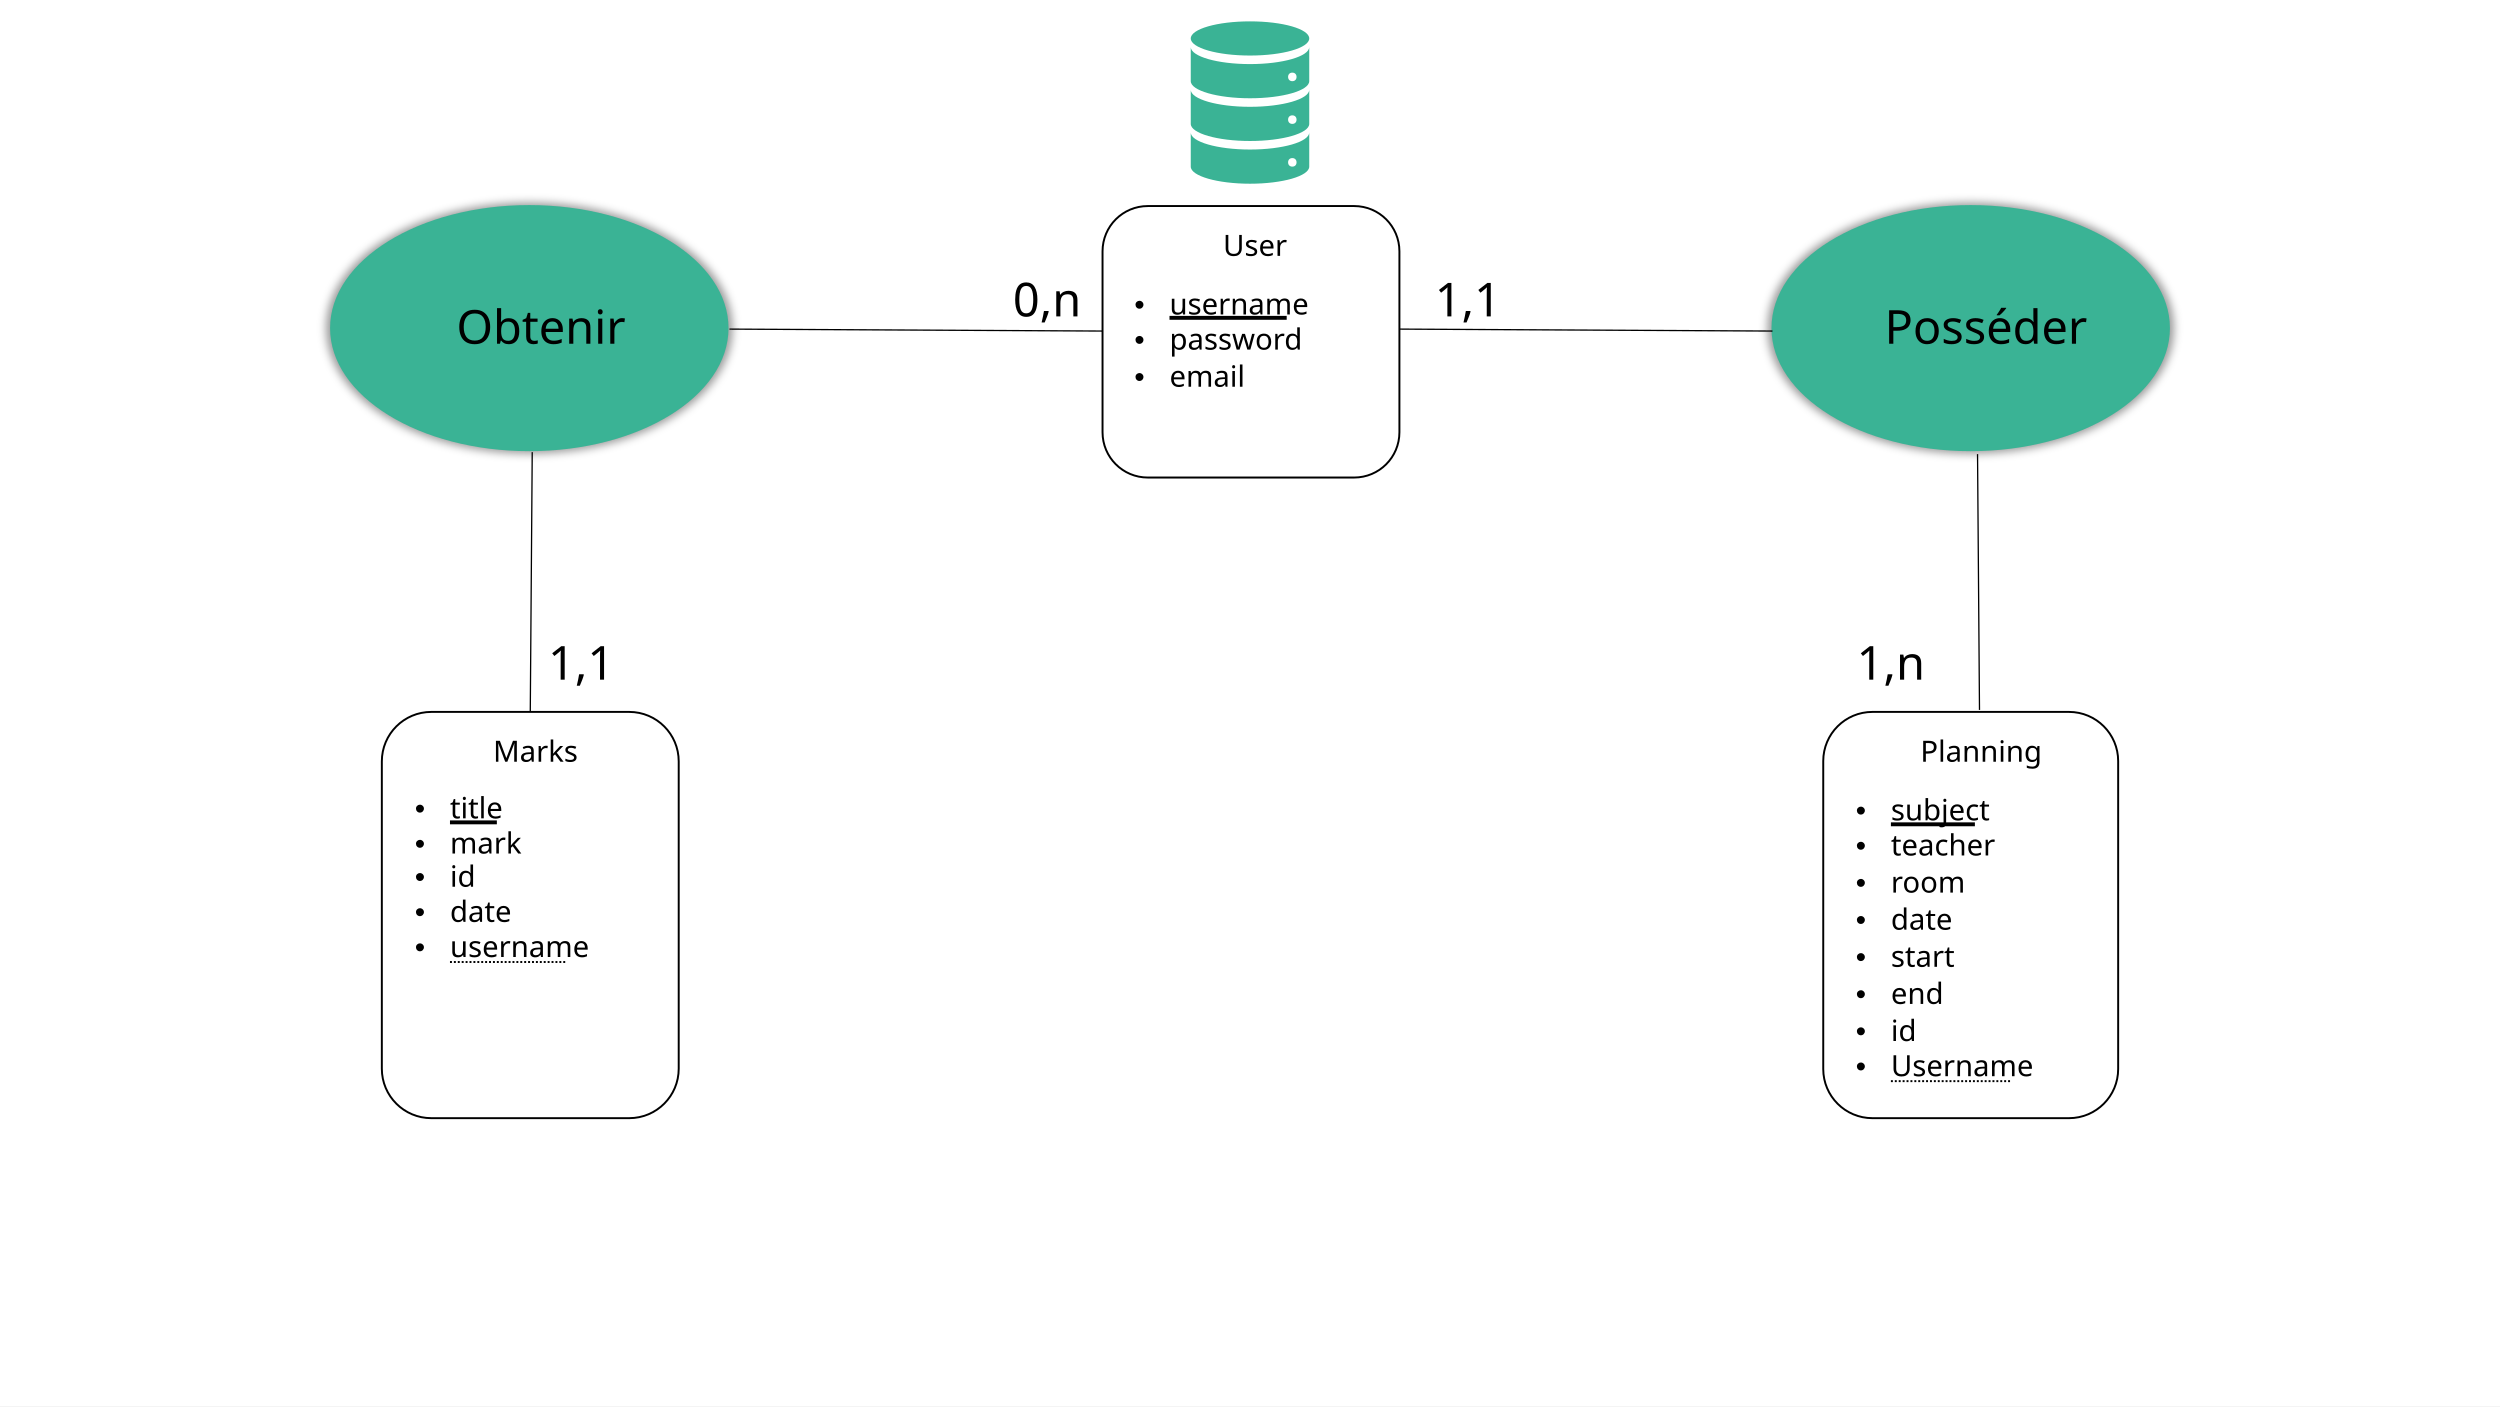
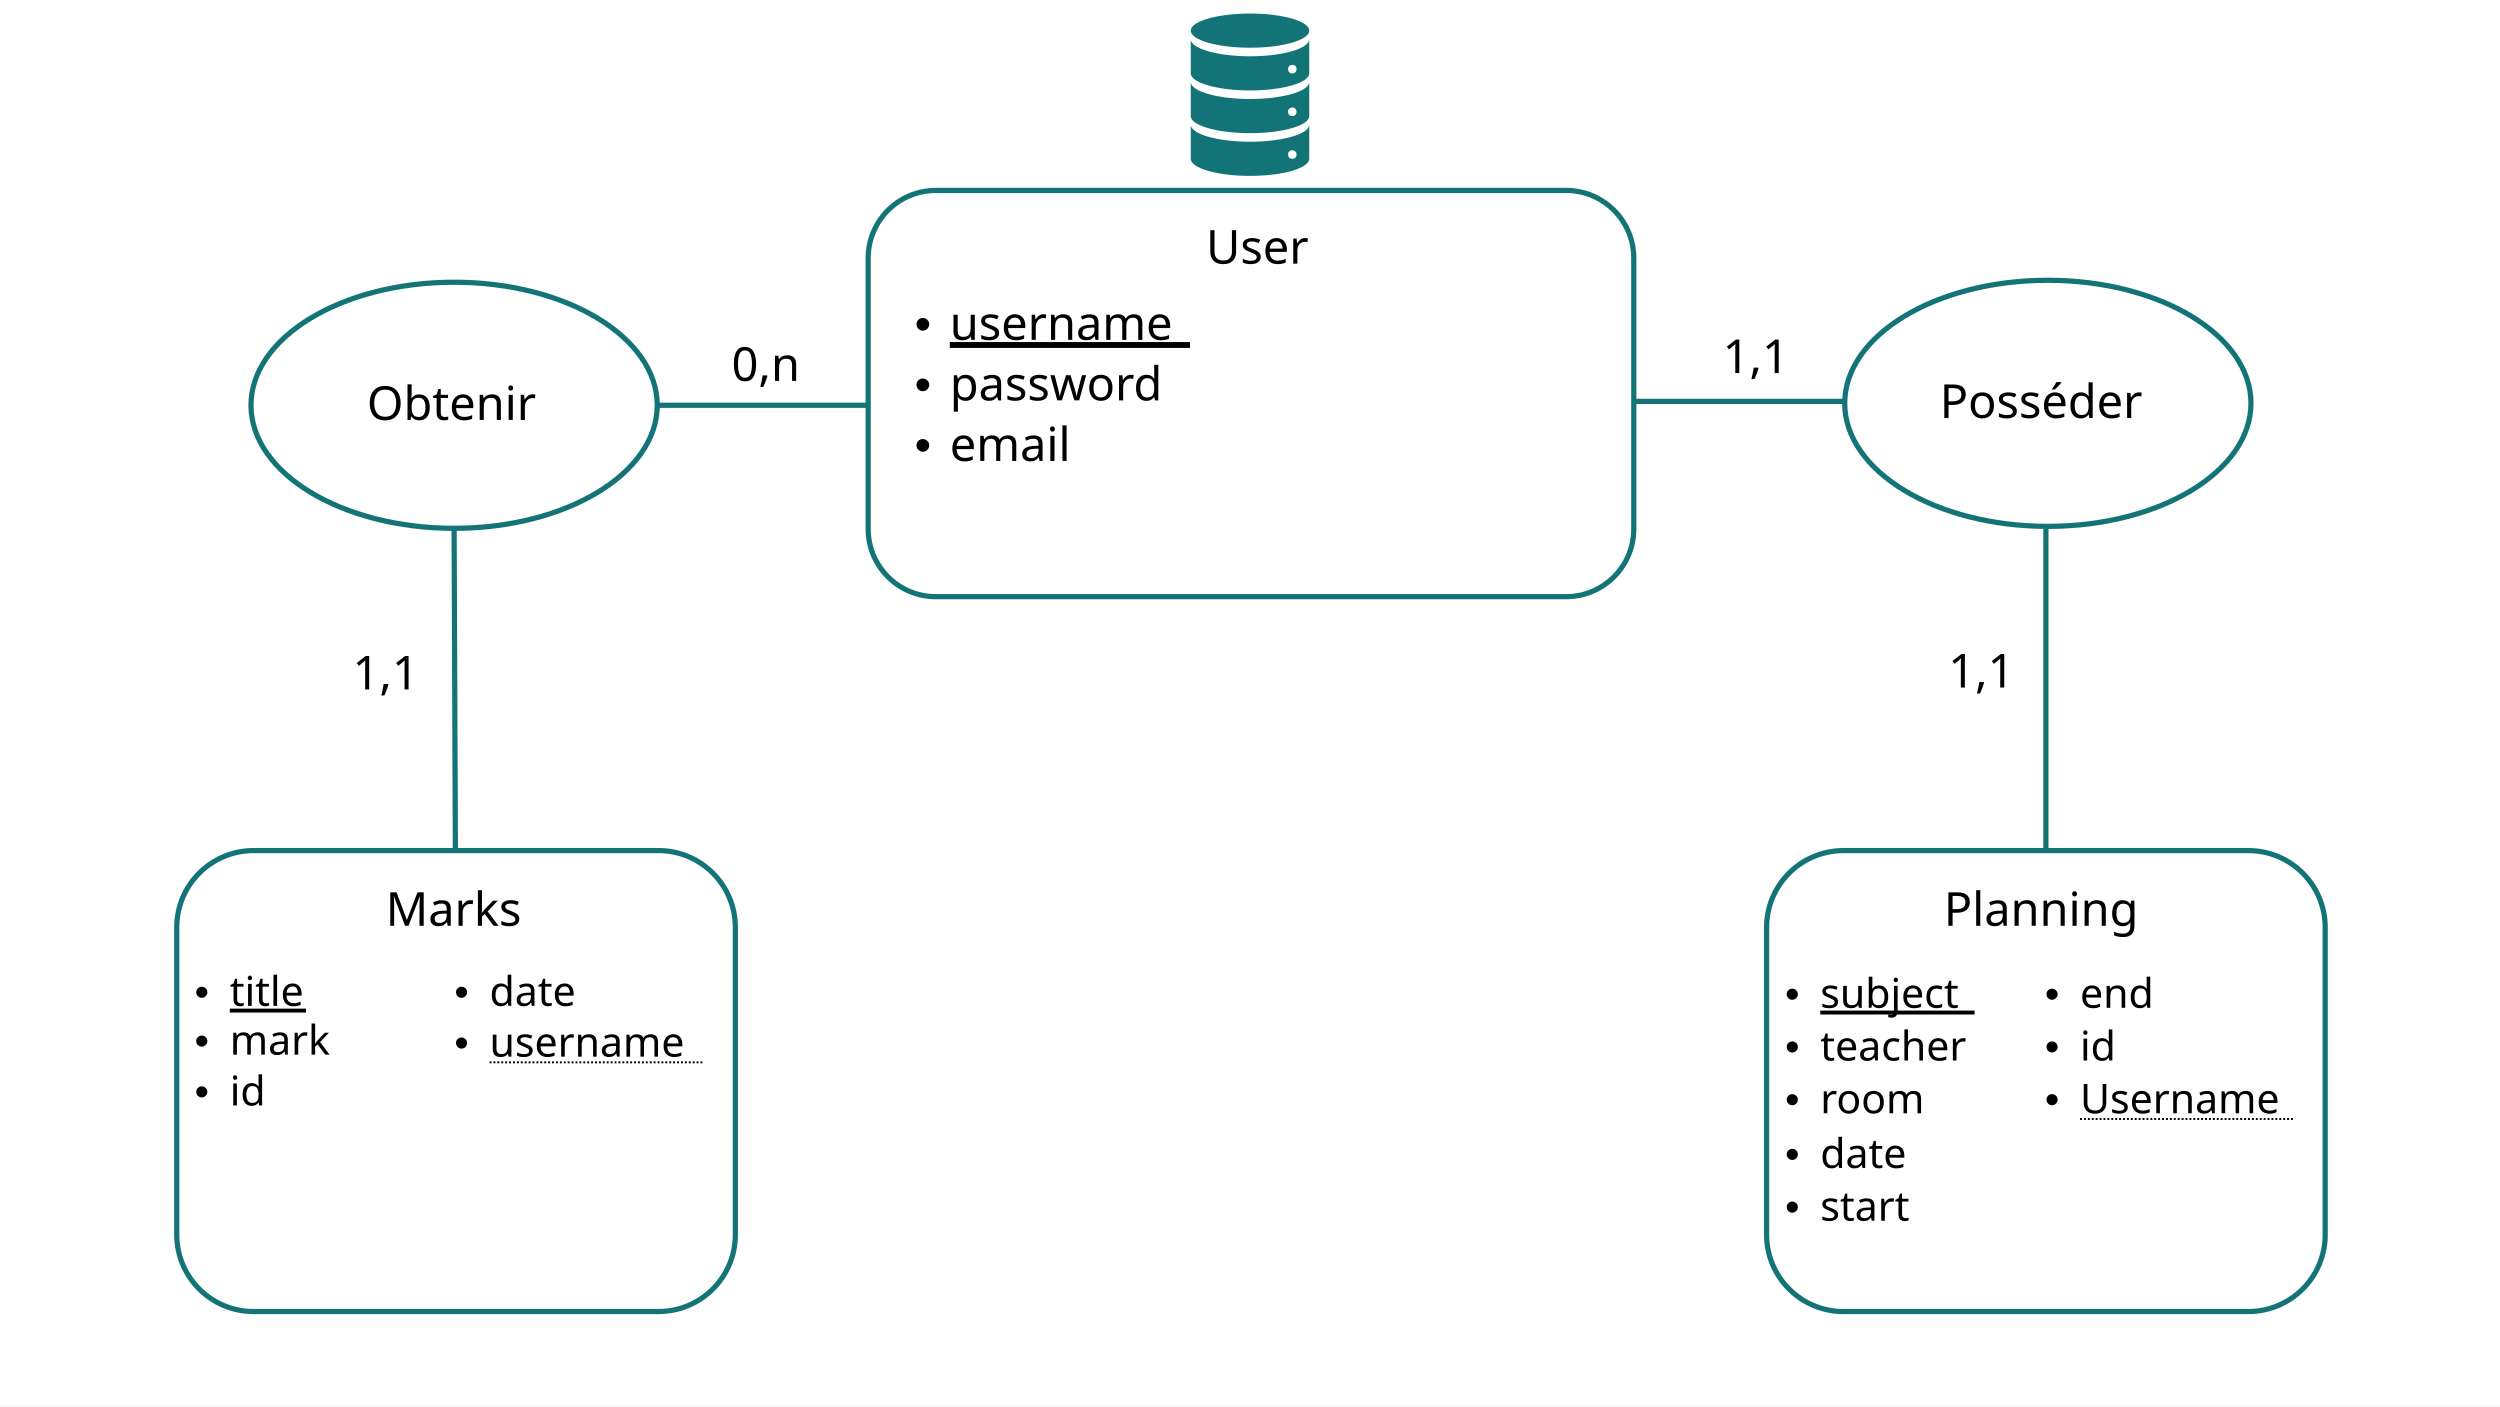
<svg xmlns="http://www.w3.org/2000/svg" width="1280" height="720" overflow="hidden">
  <defs>
-     <filter id="fx0" x="-10%" y="-10%" width="120%" height="120%" filterUnits="userSpaceOnUse" primitiveUnits="userSpaceOnUse">
-       <feComponentTransfer color-interpolation-filters="sRGB">
-         <feFuncR type="discrete" tableValues="0 0" />
-         <feFuncG type="discrete" tableValues="0 0" />
-         <feFuncB type="discrete" tableValues="0 0" />
-         <feFuncA type="linear" slope="0.4" intercept="0" />
-       </feComponentTransfer>
-       <feGaussianBlur stdDeviation="2.222 2.222" />
-     </filter>
-     <filter id="fx1" x="-10%" y="-10%" width="120%" height="120%" filterUnits="userSpaceOnUse" primitiveUnits="userSpaceOnUse">
-       <feComponentTransfer color-interpolation-filters="sRGB">
-         <feFuncR type="discrete" tableValues="0 0" />
-         <feFuncG type="discrete" tableValues="0 0" />
-         <feFuncB type="discrete" tableValues="0 0" />
-         <feFuncA type="linear" slope="0.4" intercept="0" />
-       </feComponentTransfer>
-       <feGaussianBlur stdDeviation="2.222 2.222" />
-     </filter>
-     <clipPath id="clip2">
+     <clipPath id="clip0">
      <rect x="0" y="0" width="1280" height="720" />
    </clipPath>
+     <clipPath id="clip1">
+       <rect x="588" y="-4" width="104" height="105" />
+     </clipPath>
+     <clipPath id="clip2">
+       <rect x="588" y="-4" width="104" height="105" />
+     </clipPath>
    <clipPath id="clip3">
-       <rect x="588" y="0" width="104" height="105" />
-     </clipPath>
-     <clipPath id="clip4">
-       <rect x="588" y="0" width="104" height="105" />
-     </clipPath>
-     <clipPath id="clip5">
-       <rect x="588" y="0" width="104" height="105" />
-     </clipPath>
-     <clipPath id="clip6">
-       <rect x="-4" y="-4" width="232" height="152" />
-     </clipPath>
-     <clipPath id="clip7">
-       <rect x="0" y="0" width="224" height="144" />
-     </clipPath>
-     <clipPath id="clip8">
-       <rect x="-4" y="-4" width="232" height="152" />
-     </clipPath>
-     <clipPath id="clip9">
-       <rect x="0" y="0" width="224" height="144" />
+       <rect x="588" y="-4" width="104" height="105" />
    </clipPath>
  </defs>
-   <g clip-path="url(#clip2)">
+   <g clip-path="url(#clip0)">
    <rect x="0" y="0" width="1280" height="720" fill="#FFFFFF" />
-     <g clip-path="url(#clip3)">
-       <g clip-path="url(#clip4)">
-         <g clip-path="url(#clip5)">
-           <path d="M82.333 19.5C82.333 24.287 68.753 28.167 52 28.167 35.247 28.167 21.667 24.287 21.667 19.5 21.667 14.713 35.247 10.833 52 10.833 68.753 10.833 82.333 14.713 82.333 19.5Z" fill="#3AB395" transform="matrix(1 0 0 1.00962 588 0)" />
-           <path d="M73.667 41.167C72.367 41.167 71.5 40.3 71.5 39 71.5 37.7 72.367 36.833 73.667 36.833 74.967 36.833 75.833 37.7 75.833 39 75.833 40.3 74.967 41.167 73.667 41.167ZM52 32.5C35.317 32.5 21.667 28.6 21.667 23.833L21.667 41.167C21.667 45.933 35.317 49.833 52 49.833 68.683 49.833 82.333 45.933 82.333 41.167L82.333 23.833C82.333 28.6 68.683 32.5 52 32.5Z" fill="#3AB395" transform="matrix(1 0 0 1.00962 588 0)" />
-           <path d="M73.667 62.833C72.367 62.833 71.5 61.967 71.5 60.667 71.5 59.367 72.367 58.5 73.667 58.5 74.967 58.5 75.833 59.367 75.833 60.667 75.833 61.967 74.967 62.833 73.667 62.833ZM52 54.167C35.317 54.167 21.667 50.267 21.667 45.5L21.667 62.833C21.667 67.6 35.317 71.5 52 71.5 68.683 71.5 82.333 67.6 82.333 62.833L82.333 45.5C82.333 50.267 68.683 54.167 52 54.167Z" fill="#3AB395" transform="matrix(1 0 0 1.00962 588 0)" />
-           <path d="M73.667 84.5C72.367 84.5 71.5 83.633 71.5 82.333 71.5 81.033 72.367 80.167 73.667 80.167 74.967 80.167 75.833 81.033 75.833 82.333 75.833 83.633 74.967 84.5 73.667 84.5ZM52 75.833C35.317 75.833 21.667 71.933 21.667 67.167L21.667 84.5C21.667 89.267 35.317 93.167 52 93.167 68.683 93.167 82.333 89.267 82.333 84.5L82.333 67.167C82.333 71.933 68.683 75.833 52 75.833Z" fill="#3AB395" transform="matrix(1 0 0 1.00962 588 0)" />
+     <g clip-path="url(#clip1)">
+       <g clip-path="url(#clip2)">
+         <g clip-path="url(#clip3)">
+           <path d="M82.333 19.5C82.333 24.287 68.753 28.167 52 28.167 35.247 28.167 21.667 24.287 21.667 19.5 21.667 14.713 35.247 10.833 52 10.833 68.753 10.833 82.333 14.713 82.333 19.5Z" fill="#137478" transform="matrix(1 0 0 1.00962 588 -4)" />
+           <path d="M73.667 41.167C72.367 41.167 71.5 40.3 71.5 39 71.5 37.7 72.367 36.833 73.667 36.833 74.967 36.833 75.833 37.7 75.833 39 75.833 40.3 74.967 41.167 73.667 41.167ZM52 32.5C35.317 32.5 21.667 28.6 21.667 23.833L21.667 41.167C21.667 45.933 35.317 49.833 52 49.833 68.683 49.833 82.333 45.933 82.333 41.167L82.333 23.833C82.333 28.6 68.683 32.5 52 32.5Z" fill="#137478" transform="matrix(1 0 0 1.00962 588 -4)" />
+           <path d="M73.667 62.833C72.367 62.833 71.5 61.967 71.5 60.667 71.5 59.367 72.367 58.5 73.667 58.5 74.967 58.5 75.833 59.367 75.833 60.667 75.833 61.967 74.967 62.833 73.667 62.833ZM52 54.167C35.317 54.167 21.667 50.267 21.667 45.5L21.667 62.833C21.667 67.6 35.317 71.5 52 71.5 68.683 71.5 82.333 67.6 82.333 62.833L82.333 45.5C82.333 50.267 68.683 54.167 52 54.167Z" fill="#137478" transform="matrix(1 0 0 1.00962 588 -4)" />
+           <path d="M73.667 84.5C72.367 84.5 71.5 83.633 71.5 82.333 71.5 81.033 72.367 80.167 73.667 80.167 74.967 80.167 75.833 81.033 75.833 82.333 75.833 83.633 74.967 84.5 73.667 84.5ZM52 75.833C35.317 75.833 21.667 71.933 21.667 67.167L21.667 84.5C21.667 89.267 35.317 93.167 52 93.167 68.683 93.167 82.333 89.267 82.333 84.5L82.333 67.167C82.333 71.933 68.683 75.833 52 75.833Z" fill="#137478" transform="matrix(1 0 0 1.00962 588 -4)" />
        </g>
      </g>
    </g>
-     <path d="M564.5 128.667C564.5 115.872 574.872 105.5 587.667 105.5L693.333 105.5C706.128 105.5 716.5 115.872 716.5 128.667L716.5 221.333C716.5 234.128 706.128 244.5 693.333 244.5L587.667 244.5C574.872 244.5 564.5 234.128 564.5 221.333Z" stroke="#000000" stroke-miterlimit="8" fill="#FFFFFF" fill-rule="evenodd" />
-     <text font-family="Calibri,Calibri_MSFontService,sans-serif" font-weight="400" font-size="15" transform="translate(626.2 131)">User<tspan font-family="Arial,Arial_MSFontService,sans-serif" font-size="15" x="-45.413" y="30">•</tspan>
-       <tspan font-size="15" x="-27.413" y="30">username</tspan>
+     <path d="M128.5 207.5C128.5 172.706 175.062 144.5 232.5 144.5 289.938 144.5 336.5 172.706 336.5 207.5 336.5 242.294 289.938 270.5 232.5 270.5 175.062 270.5 128.5 242.294 128.5 207.5Z" stroke="#137478" stroke-width="2.667" stroke-miterlimit="8" fill="#FFFFFF" fill-rule="evenodd" />
+     <text font-family="Poppins,Poppins_MSFontService,sans-serif" font-weight="400" font-size="24" transform="translate(187.852 215)">Obtenir</text>
+     <path d="M944.5 206.5C944.5 171.706 991.062 143.5 1048.5 143.5 1105.94 143.5 1152.5 171.706 1152.5 206.5 1152.5 241.294 1105.94 269.5 1048.5 269.5 991.062 269.5 944.5 241.294 944.5 206.5Z" stroke="#137478" stroke-width="2.667" stroke-miterlimit="8" fill="#FFFFFF" fill-rule="evenodd" />
+     <text font-family="Poppins,Poppins_MSFontService,sans-serif" font-weight="400" font-size="24" transform="translate(993.166 214)">Posséder</text>
+     <path d="M836.5 205.5 944.238 205.5" stroke="#137478" stroke-width="2.667" stroke-miterlimit="8" fill="none" fill-rule="evenodd" />
+     <path d="M0 0 0 164.315" stroke="#137478" stroke-width="2.667" stroke-miterlimit="8" fill="none" fill-rule="evenodd" transform="matrix(1 0 0 -1 1047.5 434.815)" />
+     <text font-family="Calibri,Calibri_MSFontService,sans-serif" font-weight="400" font-size="24" transform="translate(374.575 195)">0,n<tspan font-size="24" x="-194.056" y="158">1,1</tspan>
+       <tspan font-size="24" x="622.925" y="157">1,1</tspan>
+       <tspan font-size="24" x="507.441" y="-4">1,1</tspan>
    </text>
-     <path d="M598.786 161.733 618.786 161.733 638.786 161.733 658.786 161.733 658.786 163.733 638.786 163.733 618.786 163.733 598.786 163.733Z" fill-rule="evenodd" />
-     <text font-family="Arial,Arial_MSFontService,sans-serif" font-weight="400" font-size="15" transform="translate(580.786 179)">•<tspan font-family="Calibri,Calibri_MSFontService,sans-serif" font-size="15" x="18" y="0">password</tspan>
-       <tspan font-size="15" x="0" y="19">•</tspan>
-       <tspan font-family="Calibri,Calibri_MSFontService,sans-serif" font-size="15" x="18" y="19">email</tspan>
+     <path d="M904.5 474.834C904.5 453.111 922.111 435.5 943.834 435.5L1151.17 435.5C1172.89 435.5 1190.5 453.111 1190.5 474.834L1190.5 632.166C1190.5 653.89 1172.89 671.5 1151.17 671.5L943.834 671.5C922.111 671.5 904.5 653.89 904.5 632.166Z" stroke="#137478" stroke-width="2.667" stroke-miterlimit="8" fill="#FFFFFF" fill-rule="evenodd" />
+     <text font-family="Poppins,Poppins_MSFontService,sans-serif" font-weight="400" font-size="24" transform="translate(995.239 474)">Planning<tspan font-family="Arial,Arial_MSFontService,sans-serif" font-size="21" x="-81.259" y="42">•</tspan>
+       <tspan font-size="21" x="-63.259" y="42">subject</tspan>
    </text>
-     <path d="M195.5 389.834C195.5 375.842 206.842 364.5 220.834 364.5L322.166 364.5C336.158 364.5 347.5 375.842 347.5 389.834L347.5 547.166C347.5 561.158 336.158 572.5 322.166 572.5L220.834 572.5C206.842 572.5 195.5 561.158 195.5 547.166Z" stroke="#000000" stroke-miterlimit="8" fill="#FFFFFF" fill-rule="evenodd" />
-     <text font-family="Calibri,Calibri_MSFontService,sans-serif" font-weight="400" font-size="15" transform="translate(252.469 390)">Marks<tspan font-family="Arial,Arial_MSFontService,sans-serif" font-size="15" x="-40.08" y="29">•</tspan>
-       <tspan font-size="15" x="-22.08" y="29">title</tspan>
+     <path d="M931.98 517.42 958.313 517.42 984.646 517.42 1010.98 517.42 1010.98 519.42 984.646 519.42 958.313 519.42 931.98 519.42Z" fill-rule="evenodd" />
+     <text font-family="Arial,Arial_MSFontService,sans-serif" font-weight="400" font-size="21" transform="translate(913.98 543)">•<tspan font-family="Poppins,Poppins_MSFontService,sans-serif" font-size="21" x="18" y="0">teacher</tspan>
+       <tspan font-size="21" x="0" y="27">•</tspan>
+       <tspan font-family="Poppins,Poppins_MSFontService,sans-serif" font-size="21" x="18" y="27">room</tspan>
+       <tspan font-size="21" x="0" y="55">•</tspan>
+       <tspan font-family="Poppins,Poppins_MSFontService,sans-serif" font-size="21" x="18" y="55">date</tspan>
+       <tspan font-size="21" x="0" y="82">•</tspan>
+       <tspan font-family="Poppins,Poppins_MSFontService,sans-serif" font-size="21" x="18" y="82">start</tspan>
+       <tspan font-size="21" x="133" y="-27">•</tspan>
+       <tspan font-family="Poppins,Poppins_MSFontService,sans-serif" font-size="21" x="151" y="-27">end</tspan>
+       <tspan font-size="21" x="133" y="0">•</tspan>
+       <tspan font-family="Poppins,Poppins_MSFontService,sans-serif" font-size="21" x="151" y="0">id</tspan>
+       <tspan font-size="21" x="133" y="27">•</tspan>
+       <tspan font-family="Poppins,Poppins_MSFontService,sans-serif" font-size="21" x="151" y="27">Username</tspan>
    </text>
-     <path d="M230.389 420.048 254.389 420.048 254.389 422.048 230.389 422.048Z" fill-rule="evenodd" />
-     <text font-family="Arial,Arial_MSFontService,sans-serif" font-weight="400" font-size="15" transform="translate(212.389 437)">•<tspan font-family="Calibri,Calibri_MSFontService,sans-serif" font-size="15" x="18" y="0">mark</tspan>
-       <tspan font-size="15" x="0" y="17">•</tspan>
-       <tspan font-family="Calibri,Calibri_MSFontService,sans-serif" font-size="15" x="18" y="17">id</tspan>
-       <tspan font-size="15" x="0" y="35">•</tspan>
-       <tspan font-family="Calibri,Calibri_MSFontService,sans-serif" font-size="15" x="18" y="35">date</tspan>
-       <tspan font-size="15" x="0" y="53">•</tspan>
-       <tspan font-family="Calibri,Calibri_MSFontService,sans-serif" font-size="15" x="18" y="53">username</tspan>
+     <path d="M1064.98 572.42 1065.98 572.42 1065.98 573.42 1064.98 573.42ZM1066.98 572.42 1067.98 572.42 1067.98 573.42 1066.98 573.42ZM1068.98 572.42 1069.98 572.42 1069.98 573.42 1068.98 573.42ZM1070.98 572.42 1071.98 572.42 1071.98 573.42 1070.98 573.42ZM1072.98 572.42 1073.98 572.42 1073.98 573.42 1072.98 573.42ZM1074.98 572.42 1075.98 572.42 1075.98 573.42 1074.98 573.42ZM1076.98 572.42 1077.98 572.42 1077.98 573.42 1076.98 573.42ZM1078.98 572.42 1079.98 572.42 1079.98 573.42 1078.98 573.42ZM1080.98 572.42 1081.98 572.42 1081.98 573.42 1080.98 573.42ZM1082.98 572.42 1083.98 572.42 1083.98 573.42 1082.98 573.42ZM1084.98 572.42 1085.98 572.42 1085.98 573.42 1084.98 573.42ZM1086.98 572.42 1087.98 572.42 1087.98 573.42 1086.98 573.42ZM1088.98 572.42 1089.98 572.42 1089.98 573.42 1088.98 573.42ZM1090.98 572.42 1091.98 572.42 1091.98 573.42 1090.98 573.42ZM1092.98 572.42 1093.98 572.42 1093.98 573.42 1092.98 573.42ZM1094.98 572.42 1095.98 572.42 1095.98 573.42 1094.98 573.42ZM1096.98 572.42 1097.98 572.42 1097.98 573.42 1096.98 573.42ZM1098.98 572.42 1099.98 572.42 1099.98 573.42 1098.98 573.42ZM1100.98 572.42 1101.98 572.42 1101.98 573.42 1100.98 573.42ZM1102.98 572.42 1103.98 572.42 1103.98 573.42 1102.98 573.42ZM1104.98 572.42 1105.98 572.42 1105.98 573.42 1104.98 573.42ZM1106.98 572.42 1107.98 572.42 1107.98 573.42 1106.98 573.42ZM1108.98 572.42 1109.98 572.42 1109.98 573.42 1108.98 573.42ZM1110.98 572.42 1111.98 572.42 1111.98 573.42 1110.98 573.42ZM1112.98 572.42 1113.98 572.42 1113.98 573.42 1112.98 573.42ZM1114.98 572.42 1115.98 572.42 1115.98 573.42 1114.98 573.42ZM1116.98 572.42 1117.98 572.42 1117.98 573.42 1116.98 573.42ZM1118.98 572.42 1119.98 572.42 1119.98 573.42 1118.98 573.42ZM1120.98 572.42 1121.98 572.42 1121.98 573.42 1120.98 573.42ZM1122.98 572.42 1123.98 572.42 1123.98 573.42 1122.98 573.42ZM1124.98 572.42 1125.98 572.42 1125.98 573.42 1124.98 573.42ZM1126.98 572.42 1127.98 572.42 1127.98 573.42 1126.98 573.42ZM1128.98 572.42 1129.98 572.42 1129.98 573.42 1128.98 573.42ZM1130.98 572.42 1131.98 572.42 1131.98 573.42 1130.98 573.42ZM1132.98 572.42 1133.98 572.42 1133.98 573.42 1132.98 573.42ZM1134.98 572.42 1135.98 572.42 1135.98 573.42 1134.98 573.42ZM1136.98 572.42 1137.98 572.42 1137.98 573.42 1136.98 573.42ZM1138.98 572.42 1139.98 572.42 1139.98 573.42 1138.98 573.42ZM1140.98 572.42 1141.98 572.42 1141.98 573.42 1140.98 573.42ZM1142.98 572.42 1143.98 572.42 1143.98 573.42 1142.98 573.42ZM1144.98 572.42 1145.98 572.42 1145.98 573.42 1144.98 573.42ZM1146.98 572.42 1147.98 572.42 1147.98 573.42 1146.98 573.42ZM1148.98 572.42 1149.98 572.42 1149.98 573.42 1148.98 573.42ZM1150.98 572.42 1151.98 572.42 1151.98 573.42 1150.98 573.42ZM1152.98 572.42 1153.98 572.42 1153.98 573.42 1152.98 573.42ZM1154.98 572.42 1155.98 572.42 1155.98 573.42 1154.98 573.42ZM1156.98 572.42 1157.98 572.42 1157.98 573.42 1156.98 573.42ZM1158.98 572.42 1159.98 572.42 1159.98 573.42 1158.98 573.42ZM1160.98 572.42 1161.98 572.42 1161.98 573.42 1160.98 573.42ZM1162.98 572.42 1163.98 572.42 1163.98 573.42 1162.98 573.42ZM1164.98 572.42 1165.98 572.42 1165.98 573.42 1164.98 573.42ZM1166.98 572.42 1167.98 572.42 1167.98 573.42 1166.98 573.42ZM1168.98 572.42 1169.98 572.42 1169.98 573.42 1168.98 573.42ZM1170.98 572.42 1171.98 572.42 1171.98 573.42 1170.98 573.42ZM1172.98 572.42 1173.98 572.42 1173.98 573.42 1172.98 573.42Z" fill-rule="evenodd" />
+     <path d="M90.5 474.834C90.5 453.111 108.111 435.5 129.834 435.5L337.166 435.5C358.89 435.5 376.5 453.111 376.5 474.834L376.5 632.166C376.5 653.89 358.89 671.5 337.166 671.5L129.834 671.5C108.111 671.5 90.5 653.89 90.5 632.166Z" stroke="#137478" stroke-width="2.667" stroke-miterlimit="8" fill="#FFFFFF" fill-rule="evenodd" />
+     <text font-family="Poppins,Poppins_MSFontService,sans-serif" font-weight="400" font-size="24" transform="translate(197.494 474)">Marks<tspan font-family="Arial,Arial_MSFontService,sans-serif" font-size="21" x="-97.846" y="41">•</tspan>
+       <tspan font-size="21" x="-79.846" y="41">title</tspan>
    </text>
-     <path d="M230.389 492.048 231.389 492.048 231.389 493.048 230.389 493.048ZM232.389 492.048 233.389 492.048 233.389 493.048 232.389 493.048ZM234.389 492.048 235.389 492.048 235.389 493.048 234.389 493.048ZM236.389 492.048 237.389 492.048 237.389 493.048 236.389 493.048ZM238.389 492.048 239.389 492.048 239.389 493.048 238.389 493.048ZM240.389 492.048 241.389 492.048 241.389 493.048 240.389 493.048ZM242.389 492.048 243.389 492.048 243.389 493.048 242.389 493.048ZM244.389 492.048 245.389 492.048 245.389 493.048 244.389 493.048ZM246.389 492.048 247.389 492.048 247.389 493.048 246.389 493.048ZM248.389 492.048 249.389 492.048 249.389 493.048 248.389 493.048ZM250.389 492.048 251.389 492.048 251.389 493.048 250.389 493.048ZM252.389 492.048 253.389 492.048 253.389 493.048 252.389 493.048ZM254.389 492.048 255.389 492.048 255.389 493.048 254.389 493.048ZM256.389 492.048 257.389 492.048 257.389 493.048 256.389 493.048ZM258.389 492.048 259.389 492.048 259.389 493.048 258.389 493.048ZM260.389 492.048 261.389 492.048 261.389 493.048 260.389 493.048ZM262.389 492.048 263.389 492.048 263.389 493.048 262.389 493.048ZM264.389 492.048 265.389 492.048 265.389 493.048 264.389 493.048ZM266.389 492.048 267.389 492.048 267.389 493.048 266.389 493.048ZM268.389 492.048 269.389 492.048 269.389 493.048 268.389 493.048ZM270.389 492.048 271.389 492.048 271.389 493.048 270.389 493.048ZM272.389 492.048 273.389 492.048 273.389 493.048 272.389 493.048ZM274.389 492.048 275.389 492.048 275.389 493.048 274.389 493.048ZM276.389 492.048 277.389 492.048 277.389 493.048 276.389 493.048ZM278.389 492.048 279.389 492.048 279.389 493.048 278.389 493.048ZM280.389 492.048 281.389 492.048 281.389 493.048 280.389 493.048ZM282.389 492.048 283.389 492.048 283.389 493.048 282.389 493.048ZM284.389 492.048 285.389 492.048 285.389 493.048 284.389 493.048ZM286.389 492.048 287.389 492.048 287.389 493.048 286.389 493.048ZM288.389 492.048 289.389 492.048 289.389 493.048 288.389 493.048Z" fill-rule="evenodd" />
-     <path d="M933.5 389.667C933.5 375.768 944.768 364.5 958.667 364.5L1059.33 364.5C1073.23 364.5 1084.5 375.768 1084.5 389.667L1084.5 547.333C1084.5 561.232 1073.23 572.5 1059.33 572.5L958.667 572.5C944.768 572.5 933.5 561.232 933.5 547.333Z" stroke="#000000" stroke-miterlimit="8" fill="#FFFFFF" fill-rule="evenodd" />
-     <text font-family="Calibri,Calibri_MSFontService,sans-serif" font-weight="400" font-size="15" transform="translate(983.223 390)">Planning<tspan font-family="Arial,Arial_MSFontService,sans-serif" font-size="15" x="-33.08" y="30">•</tspan>
-       <tspan font-size="15" x="-15.08" y="30">subject</tspan>
+     <path d="M117.648 516.42 137.148 516.42 156.648 516.42 156.648 518.42 137.148 518.42 117.648 518.42Z" fill-rule="evenodd" />
+     <text font-family="Arial,Arial_MSFontService,sans-serif" font-weight="400" font-size="21" transform="translate(99.6482 540)">•<tspan font-family="Poppins,Poppins_MSFontService,sans-serif" font-size="21" x="18" y="0">mark</tspan>
+       <tspan font-size="21" x="0" y="26">•</tspan>
+       <tspan font-family="Poppins,Poppins_MSFontService,sans-serif" font-size="21" x="18" y="26">id</tspan>
+       <tspan font-size="21" x="133" y="-25">•</tspan>
+       <tspan font-family="Poppins,Poppins_MSFontService,sans-serif" font-size="21" x="151" y="-25">date</tspan>
+       <tspan font-size="21" x="133" y="1">•</tspan>
+       <tspan font-family="Poppins,Poppins_MSFontService,sans-serif" font-size="21" x="151" y="1">username</tspan>
    </text>
-     <path d="M968.143 421.048 989.643 421.048 1011.14 421.048 1011.14 423.048 989.643 423.048 968.143 423.048Z" fill-rule="evenodd" />
-     <text font-family="Arial,Arial_MSFontService,sans-serif" font-weight="400" font-size="15" transform="translate(950.143 438)">•<tspan font-family="Calibri,Calibri_MSFontService,sans-serif" font-size="15" x="18" y="0">teacher</tspan>
-       <tspan font-size="15" x="0" y="19">•</tspan>
-       <tspan font-family="Calibri,Calibri_MSFontService,sans-serif" font-size="15" x="18" y="19">room</tspan>
-       <tspan font-size="15" x="0" y="38">•</tspan>
-       <tspan font-family="Calibri,Calibri_MSFontService,sans-serif" font-size="15" x="18" y="38">date</tspan>
-       <tspan font-size="15" x="0" y="57">•</tspan>
-       <tspan font-family="Calibri,Calibri_MSFontService,sans-serif" font-size="15" x="18" y="57">start</tspan>
-       <tspan font-size="15" x="0" y="76">•</tspan>
-       <tspan font-family="Calibri,Calibri_MSFontService,sans-serif" font-size="15" x="18" y="76">end</tspan>
-       <tspan font-size="15" x="0" y="95">•</tspan>
-       <tspan font-family="Calibri,Calibri_MSFontService,sans-serif" font-size="15" x="18" y="95">id</tspan>
-       <tspan font-size="15" x="0" y="113">•</tspan>
-       <tspan font-family="Calibri,Calibri_MSFontService,sans-serif" font-size="15" x="18" y="113">Username</tspan>
+     <path d="M250.648 543.42 251.648 543.42 251.648 544.42 250.648 544.42ZM252.648 543.42 253.648 543.42 253.648 544.42 252.648 544.42ZM254.648 543.42 255.648 543.42 255.648 544.42 254.648 544.42ZM256.648 543.42 257.648 543.42 257.648 544.42 256.648 544.42ZM258.648 543.42 259.648 543.42 259.648 544.42 258.648 544.42ZM260.648 543.42 261.648 543.42 261.648 544.42 260.648 544.42ZM262.648 543.42 263.648 543.42 263.648 544.42 262.648 544.42ZM264.648 543.42 265.648 543.42 265.648 544.42 264.648 544.42ZM266.648 543.42 267.648 543.42 267.648 544.42 266.648 544.42ZM268.648 543.42 269.648 543.42 269.648 544.42 268.648 544.42ZM270.648 543.42 271.648 543.42 271.648 544.42 270.648 544.42ZM272.648 543.42 273.648 543.42 273.648 544.42 272.648 544.42ZM274.648 543.42 275.648 543.42 275.648 544.42 274.648 544.42ZM276.648 543.42 277.648 543.42 277.648 544.42 276.648 544.42ZM278.648 543.42 279.648 543.42 279.648 544.42 278.648 544.42ZM280.648 543.42 281.648 543.42 281.648 544.42 280.648 544.42ZM282.648 543.42 283.648 543.42 283.648 544.42 282.648 544.42ZM284.648 543.42 285.648 543.42 285.648 544.42 284.648 544.42ZM286.648 543.42 287.648 543.42 287.648 544.42 286.648 544.42ZM288.648 543.42 289.648 543.42 289.648 544.42 288.648 544.42ZM290.648 543.42 291.648 543.42 291.648 544.42 290.648 544.42ZM292.648 543.42 293.648 543.42 293.648 544.42 292.648 544.42ZM294.648 543.42 295.648 543.42 295.648 544.42 294.648 544.42ZM296.648 543.42 297.648 543.42 297.648 544.42 296.648 544.42ZM298.648 543.42 299.648 543.42 299.648 544.42 298.648 544.42ZM300.648 543.42 301.648 543.42 301.648 544.42 300.648 544.42ZM302.648 543.42 303.648 543.42 303.648 544.42 302.648 544.42ZM304.648 543.42 305.648 543.42 305.648 544.42 304.648 544.42ZM306.648 543.42 307.648 543.42 307.648 544.42 306.648 544.42ZM308.648 543.42 309.648 543.42 309.648 544.42 308.648 544.42ZM310.648 543.42 311.648 543.42 311.648 544.42 310.648 544.42ZM312.648 543.42 313.648 543.42 313.648 544.42 312.648 544.42ZM314.648 543.42 315.648 543.42 315.648 544.42 314.648 544.42ZM316.648 543.42 317.648 543.42 317.648 544.42 316.648 544.42ZM318.648 543.42 319.648 543.42 319.648 544.42 318.648 544.42ZM320.648 543.42 321.648 543.42 321.648 544.42 320.648 544.42ZM322.648 543.42 323.648 543.42 323.648 544.42 322.648 544.42ZM324.648 543.42 325.648 543.42 325.648 544.42 324.648 544.42ZM326.648 543.42 327.648 543.42 327.648 544.42 326.648 544.42ZM328.648 543.42 329.648 543.42 329.648 544.42 328.648 544.42ZM330.648 543.42 331.648 543.42 331.648 544.42 330.648 544.42ZM332.648 543.42 333.648 543.42 333.648 544.42 332.648 544.42ZM334.648 543.42 335.648 543.42 335.648 544.42 334.648 544.42ZM336.648 543.42 337.648 543.42 337.648 544.42 336.648 544.42ZM338.648 543.42 339.648 543.42 339.648 544.42 338.648 544.42ZM340.648 543.42 341.648 543.42 341.648 544.42 340.648 544.42ZM342.648 543.42 343.648 543.42 343.648 544.42 342.648 544.42ZM344.648 543.42 345.648 543.42 345.648 544.42 344.648 544.42ZM346.648 543.42 347.648 543.42 347.648 544.42 346.648 544.42ZM348.648 543.42 349.648 543.42 349.648 544.42 348.648 544.42ZM350.648 543.42 351.648 543.42 351.648 544.42 350.648 544.42ZM352.648 543.42 353.648 543.42 353.648 544.42 352.648 544.42ZM354.648 543.42 355.648 543.42 355.648 544.42 354.648 544.42ZM356.648 543.42 357.648 543.42 357.648 544.42 356.648 544.42ZM358.648 543.42 359.648 543.42 359.648 544.42 358.648 544.42Z" fill-rule="evenodd" />
+     <path d="M444.5 132.168C444.5 113.021 460.021 97.5 479.167 97.5L801.833 97.5C820.979 97.5 836.5 113.021 836.5 132.168L836.5 270.833C836.5 289.979 820.979 305.5 801.833 305.5L479.167 305.5C460.021 305.5 444.5 289.979 444.5 270.833Z" stroke="#137478" stroke-width="2.667" stroke-miterlimit="8" fill="#FFFFFF" fill-rule="evenodd" />
+     <text font-family="Calibri,Calibri_MSFontService,sans-serif" font-weight="400" font-size="24" transform="translate(617.523 135)">User<tspan font-family="Arial,Arial_MSFontService,sans-serif" font-size="24" x="-149.223" y="39">•</tspan>
+       <tspan font-family="Poppins,Poppins_MSFontService,sans-serif" font-size="24" x="-131.223" y="39">username</tspan>
    </text>
-     <path d="M968.143 553.048 969.143 553.048 969.143 554.048 968.143 554.048ZM970.143 553.048 971.143 553.048 971.143 554.048 970.143 554.048ZM972.143 553.048 973.143 553.048 973.143 554.048 972.143 554.048ZM974.143 553.048 975.143 553.048 975.143 554.048 974.143 554.048ZM976.143 553.048 977.143 553.048 977.143 554.048 976.143 554.048ZM978.143 553.048 979.143 553.048 979.143 554.048 978.143 554.048ZM980.143 553.048 981.143 553.048 981.143 554.048 980.143 554.048ZM982.143 553.048 983.143 553.048 983.143 554.048 982.143 554.048ZM984.143 553.048 985.143 553.048 985.143 554.048 984.143 554.048ZM986.143 553.048 987.143 553.048 987.143 554.048 986.143 554.048ZM988.143 553.048 989.143 553.048 989.143 554.048 988.143 554.048ZM990.143 553.048 991.143 553.048 991.143 554.048 990.143 554.048ZM992.143 553.048 993.143 553.048 993.143 554.048 992.143 554.048ZM994.143 553.048 995.143 553.048 995.143 554.048 994.143 554.048ZM996.143 553.048 997.143 553.048 997.143 554.048 996.143 554.048ZM998.143 553.048 999.143 553.048 999.143 554.048 998.143 554.048ZM1000.14 553.048 1001.14 553.048 1001.14 554.048 1000.14 554.048ZM1002.14 553.048 1003.14 553.048 1003.14 554.048 1002.14 554.048ZM1004.14 553.048 1005.14 553.048 1005.14 554.048 1004.14 554.048ZM1006.14 553.048 1007.14 553.048 1007.14 554.048 1006.14 554.048ZM1008.14 553.048 1009.14 553.048 1009.14 554.048 1008.14 554.048ZM1010.14 553.048 1011.14 553.048 1011.14 554.048 1010.14 554.048ZM1012.14 553.048 1013.14 553.048 1013.14 554.048 1012.14 554.048ZM1014.14 553.048 1015.14 553.048 1015.14 554.048 1014.14 554.048ZM1016.14 553.048 1017.14 553.048 1017.14 554.048 1016.14 554.048ZM1018.14 553.048 1019.14 553.048 1019.14 554.048 1018.14 554.048ZM1020.14 553.048 1021.14 553.048 1021.14 554.048 1020.14 554.048ZM1022.14 553.048 1023.14 553.048 1023.14 554.048 1022.14 554.048ZM1024.14 553.048 1025.14 553.048 1025.14 554.048 1024.14 554.048ZM1026.14 553.048 1027.14 553.048 1027.14 554.048 1026.14 554.048ZM1028.14 553.048 1029.14 553.048 1029.14 554.048 1028.14 554.048Z" fill-rule="evenodd" />
-     <g clip-path="url(#clip6)" filter="url(#fx0)" transform="translate(159 96)">
-       <g clip-path="url(#clip7)">
-         <path d="M7.96 72C7.96 36.51 54.54 7.74 112 7.74 169.46 7.74 216.04 36.51 216.04 72 216.04 107.49 169.46 136.26 112 136.26 54.54 136.26 7.96 107.49 7.96 72Z" fill="#3AB395" fill-rule="evenodd" />
-       </g>
-     </g>
-     <path d="M169 168C169 133.206 214.667 105 271 105 327.333 105 373 133.206 373 168 373 202.794 327.333 231 271 231 214.667 231 169 202.794 169 168Z" fill="#3AB395" fill-rule="evenodd" />
-     <text font-family="Calibri,Calibri_MSFontService,sans-serif" font-weight="400" font-size="24" transform="translate(233.683 176)">Obtenir</text>
-     <g clip-path="url(#clip8)" filter="url(#fx1)" transform="translate(897 96)">
-       <g clip-path="url(#clip9)">
-         <path d="M7.96 72C7.96 36.51 54.54 7.74 112 7.74 169.46 7.74 216.04 36.51 216.04 72 216.04 107.49 169.46 136.26 112 136.26 54.54 136.26 7.96 107.49 7.96 72Z" fill="#3AB395" fill-rule="evenodd" />
-       </g>
-     </g>
-     <path d="M907 168C907 133.206 952.667 105 1009 105 1065.33 105 1111 133.206 1111 168 1111 202.794 1065.33 231 1009 231 952.667 231 907 202.794 907 168Z" fill="#3AB395" fill-rule="evenodd" />
-     <text font-family="Calibri,Calibri_MSFontService,sans-serif" font-weight="400" font-size="24" transform="translate(964.906 176)">Posséder</text>
-     <path d="M716.5 168.5 907.5 169.5" stroke="#000000" stroke-width="0.667" stroke-miterlimit="8" fill="none" fill-rule="evenodd" />
-     <path d="M373.5 168.5 564.5 169.5" stroke="#000000" stroke-width="0.667" stroke-miterlimit="8" fill="none" fill-rule="evenodd" />
-     <path d="M1013.5 363.5 1012.5 232.5" stroke="#000000" stroke-width="0.667" stroke-miterlimit="8" fill="none" fill-rule="evenodd" />
-     <path d="M0 0 1 133" stroke="#000000" stroke-width="0.667" stroke-miterlimit="8" fill="none" fill-rule="evenodd" transform="matrix(1 0 0 -1 271.5 364.5)" />
-     <text font-family="Calibri,Calibri_MSFontService,sans-serif" font-weight="400" font-size="24" transform="translate(518.6 162)">0,n<tspan font-size="24" x="-238" y="186">1,1</tspan>
-       <tspan font-size="24" x="432" y="186">1,n</tspan>
-       <tspan font-size="24" x="216" y="0">1,1</tspan>
+     <path d="M486.299 175.129 547.799 175.129 609.299 175.129 609.299 178.129 547.799 178.129 486.299 178.129Z" fill-rule="evenodd" />
+     <text font-family="Arial,Arial_MSFontService,sans-serif" font-weight="400" font-size="24" transform="translate(468.299 205)">•<tspan font-family="Poppins,Poppins_MSFontService,sans-serif" font-size="24" x="18" y="0">password</tspan>
+       <tspan font-size="24" x="0" y="31">•</tspan>
+       <tspan font-family="Poppins,Poppins_MSFontService,sans-serif" font-size="24" x="18" y="31">email</tspan>
    </text>
+     <path d="M232.5 270.5 233.149 434.815" stroke="#137478" stroke-width="2.667" stroke-miterlimit="8" fill="none" fill-rule="evenodd" />
+     <path d="M336.5 207.5 444.238 207.5" stroke="#137478" stroke-width="2.667" stroke-miterlimit="8" fill="none" fill-rule="evenodd" />
  </g>
</svg>
